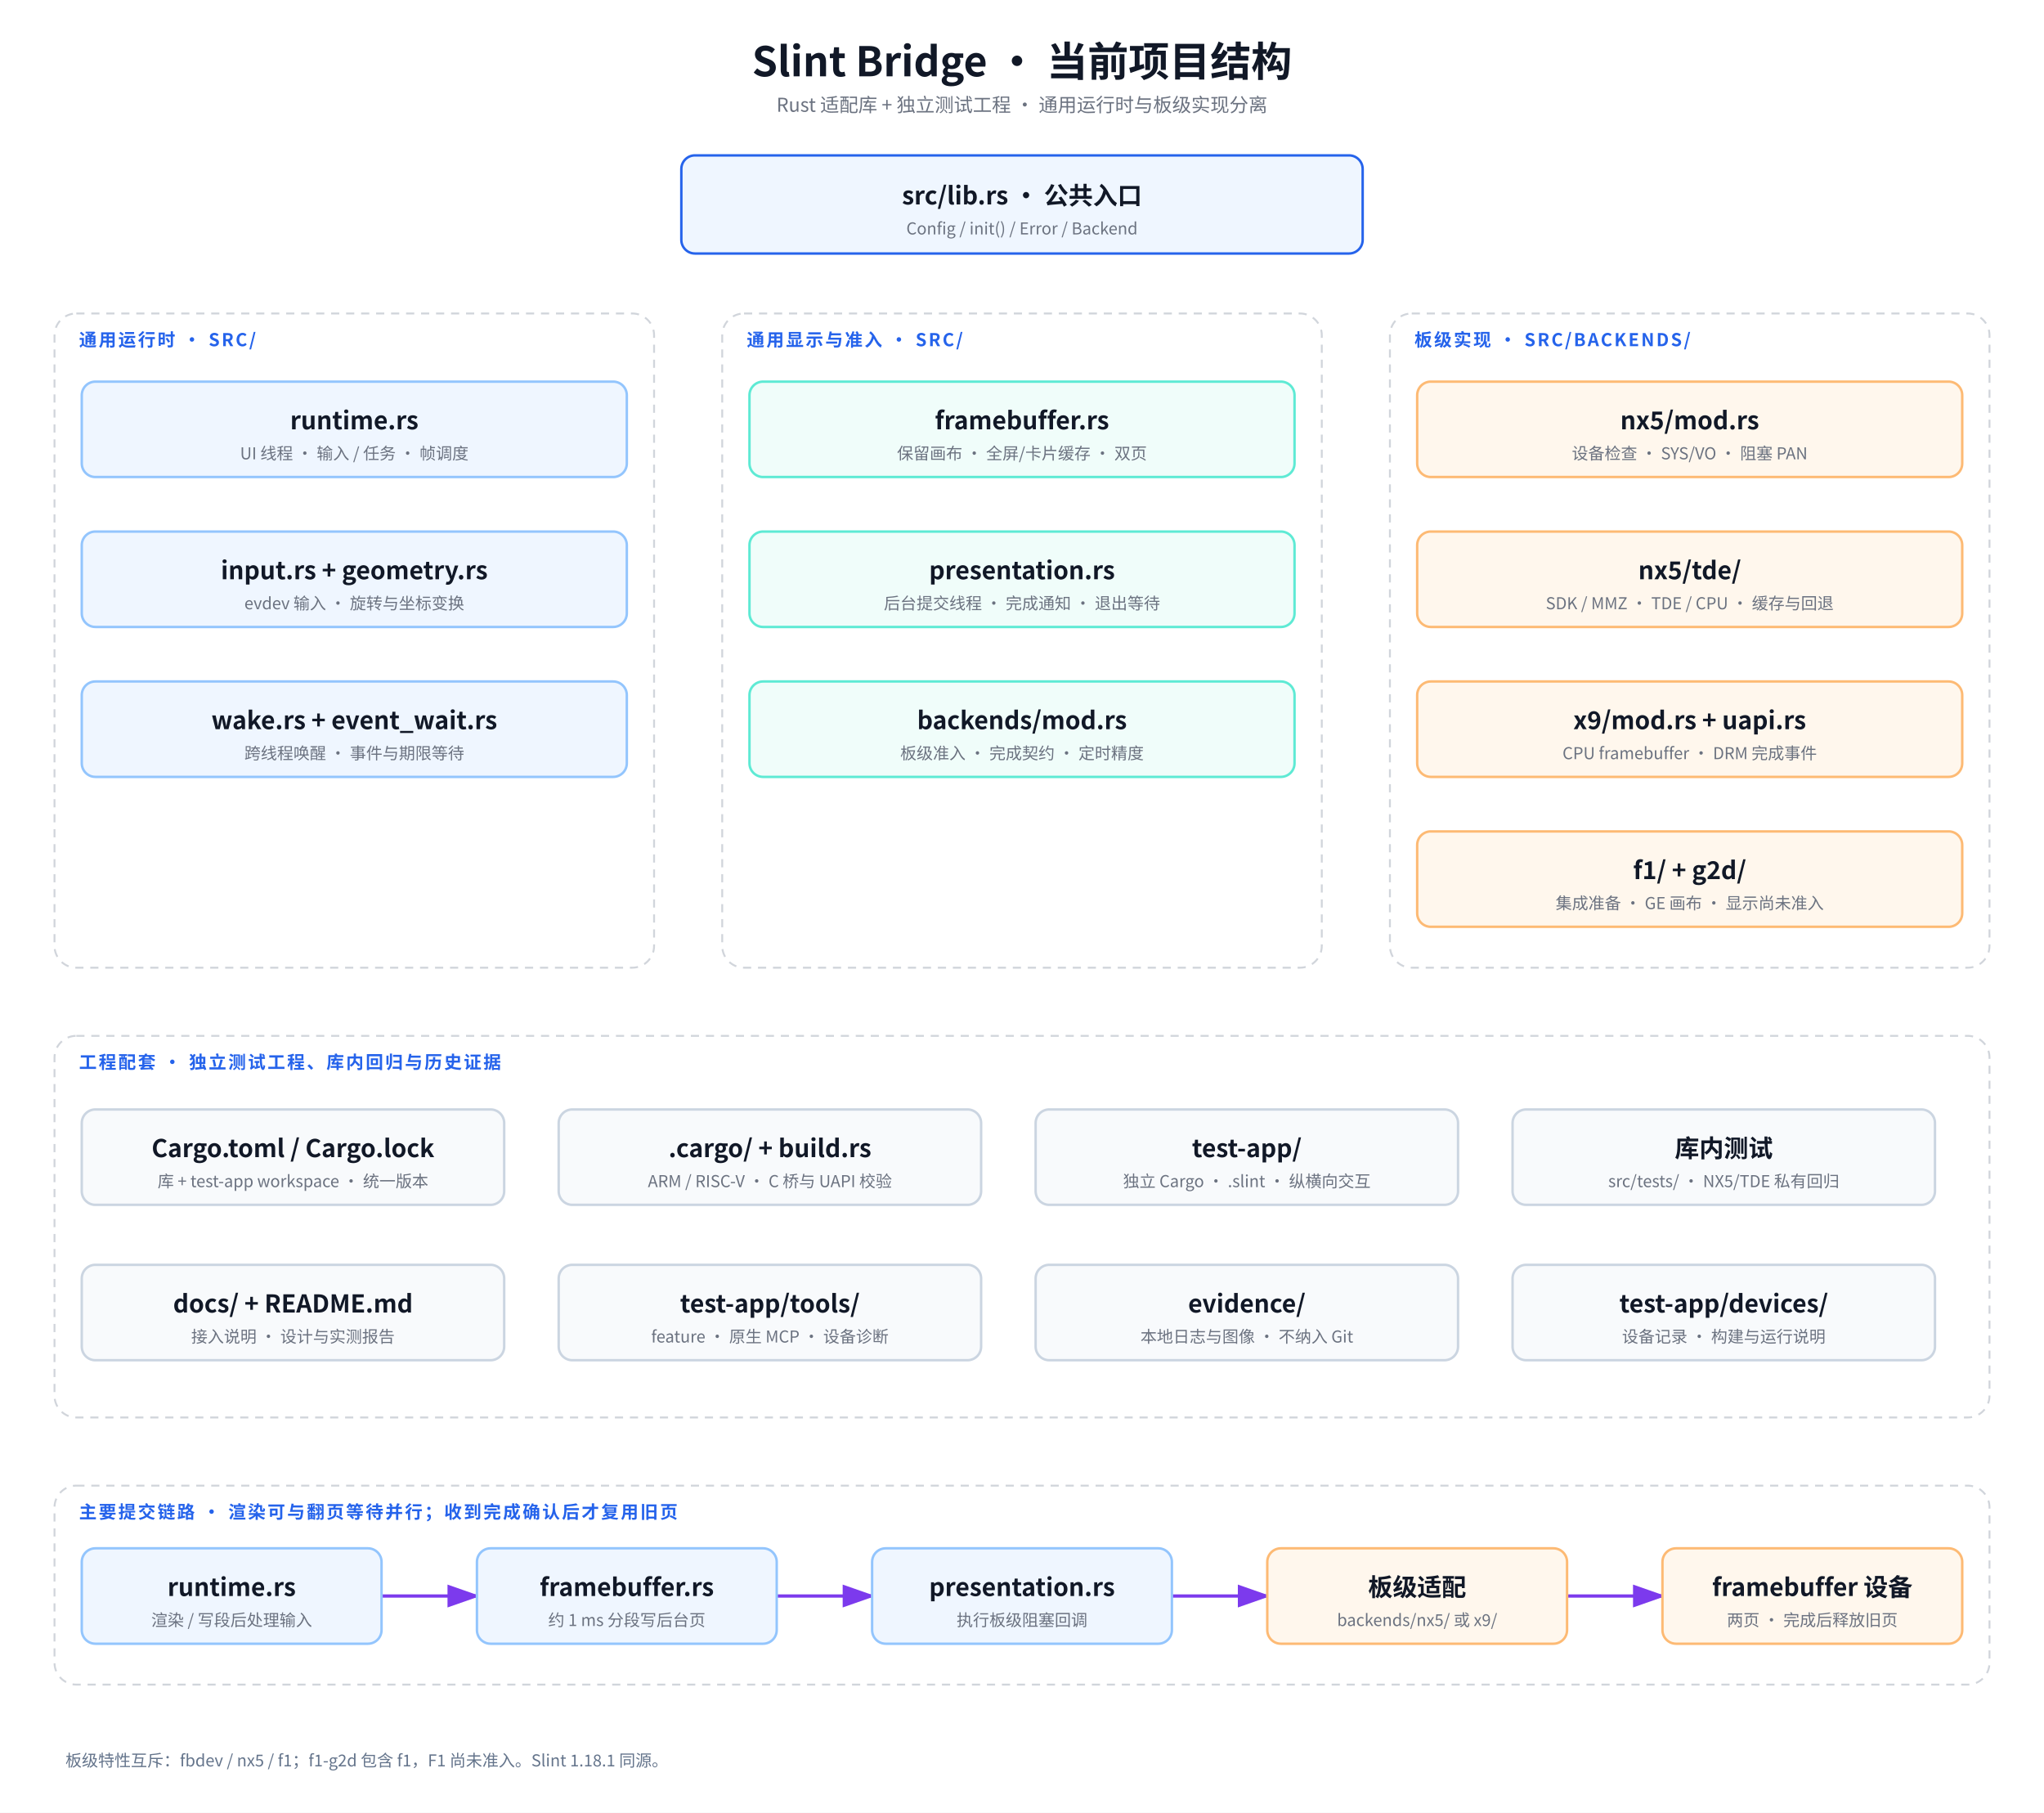
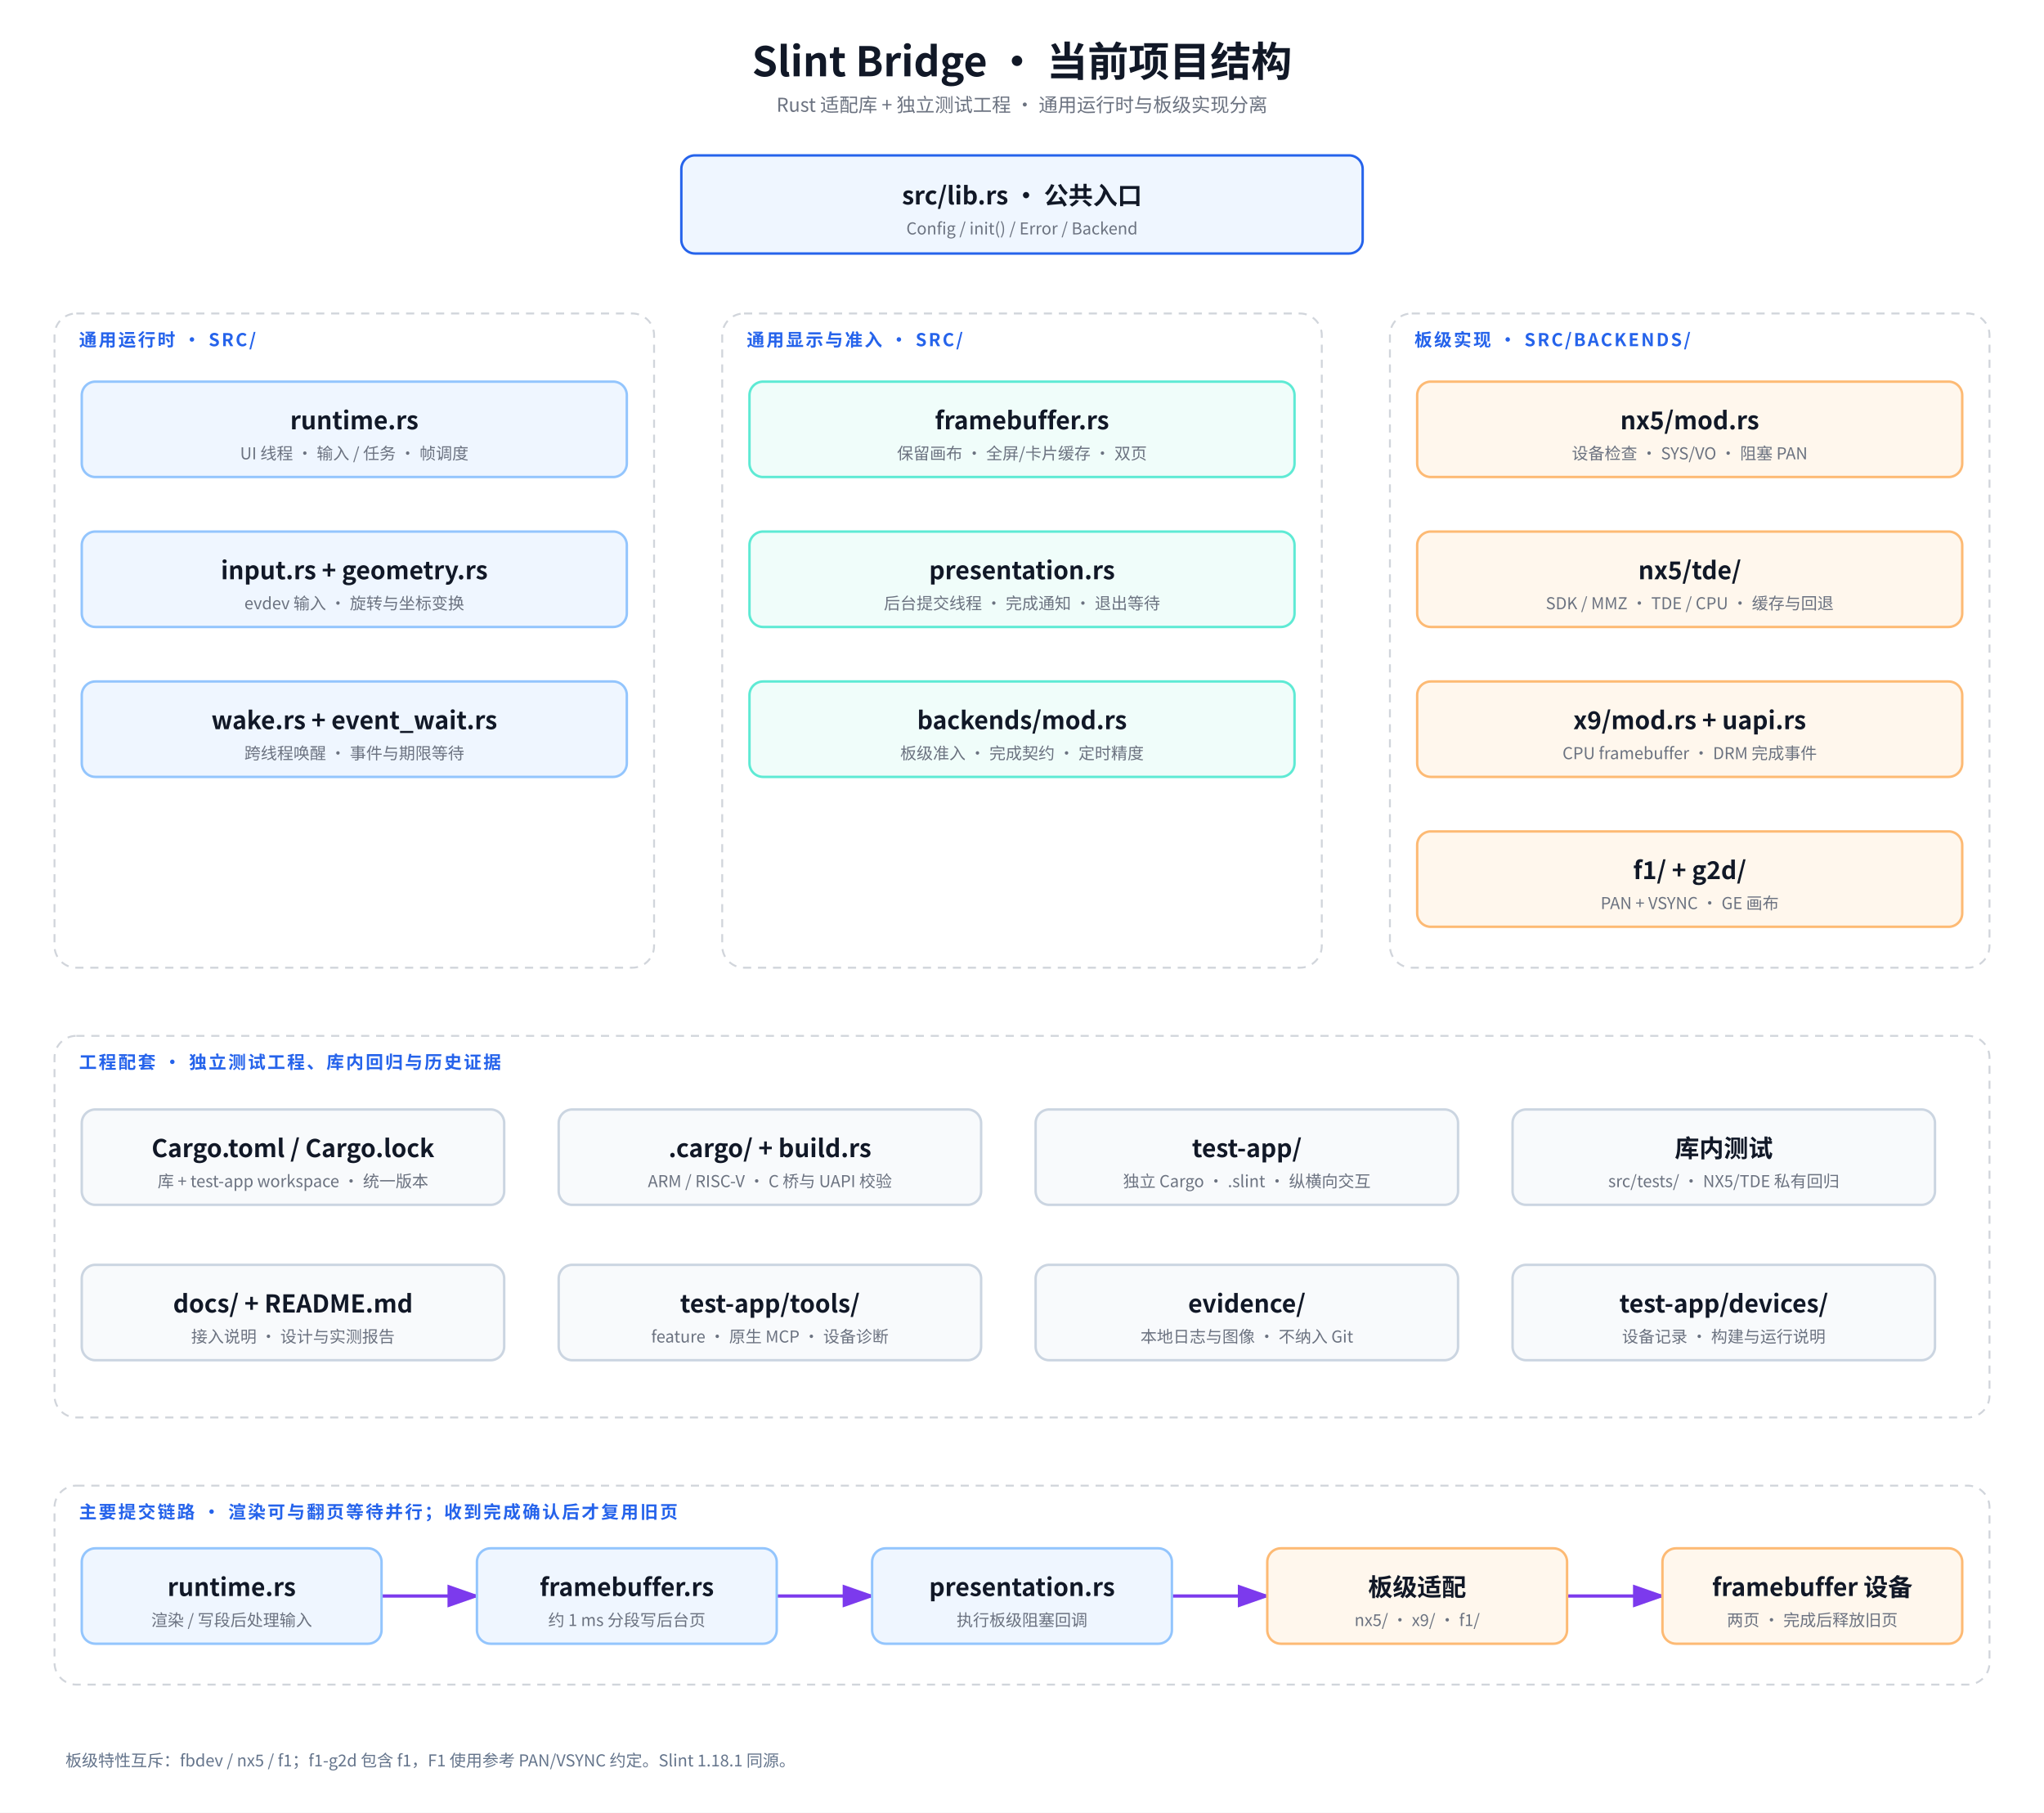
<svg xmlns="http://www.w3.org/2000/svg" viewBox="0 0 1500 1330" width="1500" height="1330" data-generator="fireworks-tech-graph" data-schema-version="1" data-text-metrics="heuristic-v1" data-style-id="1" data-visual-theme="Flat Icon" data-diagram-type="architecture" data-motion-scene="" data-semantic-profile="generic" data-semantic-valid="true" data-quality-profile="showcase" data-max-bends-per-edge="2" data-max-total-bends="8" data-max-route-stretch="1.35" data-max-bridged-crossings="0" data-min-node-gap="40.0" data-min-container-gutter="20.0" data-min-label-clearance="4.0" data-min-segment-length="16.0">
  <defs>
    <marker id="arrowA" markerWidth="10" markerHeight="7" refX="9" refY="3.5" orient="auto">
      <polygon points="0 0, 10 3.5, 0 7" fill="#7c3aed" />
    </marker>
    <marker id="arrowB" markerWidth="10" markerHeight="7" refX="9" refY="3.5" orient="auto">
      <polygon points="0 0, 10 3.5, 0 7" fill="#10b981" />
    </marker>
    <marker id="arrowC" markerWidth="10" markerHeight="7" refX="9" refY="3.5" orient="auto">
      <polygon points="0 0, 10 3.5, 0 7" fill="#2563eb" />
    </marker>
    <marker id="arrowE" markerWidth="10" markerHeight="7" refX="9" refY="3.5" orient="auto">
      <polygon points="0 0, 10 3.5, 0 7" fill="#f97316" />
    </marker>
    <marker id="arrowF" markerWidth="10" markerHeight="7" refX="9" refY="3.5" orient="auto">
      <polygon points="0 0, 10 3.5, 0 7" fill="#7c3aed" />
    </marker>
    <marker id="arrowG" markerWidth="10" markerHeight="7" refX="9" refY="3.5" orient="auto">
      <polygon points="0 0, 10 3.5, 0 7" fill="#ef4444" />
    </marker>
    <marker id="arrowH" markerWidth="10" markerHeight="7" refX="9" refY="3.5" orient="auto">
      <polygon points="0 0, 10 3.5, 0 7" fill="#6b7280" />
    </marker>
    <filter id="shadowSoft" x="-20%" y="-20%" width="140%" height="160%">
      <feDropShadow dx="0" dy="3" stdDeviation="6" flood-color="#0f172a" flood-opacity="0.12" />
    </filter>
    <filter id="shadowGlass" x="-20%" y="-20%" width="140%" height="160%">
      <feDropShadow dx="0" dy="10" stdDeviation="16" flood-color="#020617" flood-opacity="0.28" />
    </filter>
    <style>
    text { font-family: 'Noto Sans CJK SC', 'PingFang SC', 'Microsoft YaHei', sans-serif; }
    .title { font-size: 30px; font-weight: 700; fill: #111827; }
    .subtitle { font-size: 14px; font-weight: 500; fill: #6b7280; }
    .section { font-size: 13px; font-weight: 700; fill: #2563eb; letter-spacing: 1.4px; }
    .section-sub { font-size: 12px; font-weight: 500; fill: #64748b; }
    .node-title { font-weight: 700; fill: #111827; }
    .node-sub { font-weight: 500; fill: #6b7280; }
    .node-type { font-size: 12px; font-weight: 700; fill: #64748b; letter-spacing: 0.08em; }
    .arrow-label { font-size: 12px; font-weight: 600; fill: #6b7280; }
    .legend { font-size: 12px; font-weight: 500; fill: #6b7280; }
    .footnote { font-size: 12px; font-weight: 500; fill: #64748b; }
    .metric-label { font-size: 8.5px; font-weight: 700; fill: #64748b; text-transform: uppercase; }
    .metric-value { font-size: 9.5px; font-weight: 700; fill: #111827; }
    </style>
  </defs>
  <rect data-graph-role="background" width="1500.0" height="1330.0" fill="#ffffff" />
  <text x="750.0" y="56" text-anchor="middle" class="title">Slint Bridge · 当前项目结构</text>
  <text x="750.0" y="82" text-anchor="middle" class="subtitle">Rust 适配库 + 独立测试工程 · 通用运行时与板级实现分离</text>
  <g id="runtime_group" data-graph-role="container" data-container-id="runtime_group" data-semantic-role="boundary" data-graph-bounds="40,230,480,710">
    <rect data-graph-role="container" x="40.0" y="230.0" width="440.0" height="480.0" rx="16.0" fill="none" stroke="#d1d5db" stroke-width="1.4" stroke-dasharray="6 5" />
    <text x="58.0" y="254.0" class="section">通用运行时 · SRC/</text>
    <rect id="runtime_group-header" data-graph-role="reserved" data-reserved-kind="container-header" x="48" y="236" width="142.06" height="30" fill="none" stroke="none" />
  </g>
  <g id="display_group" data-graph-role="container" data-container-id="display_group" data-semantic-role="boundary" data-graph-bounds="530,230,970,710">
    <rect data-graph-role="container" x="530.0" y="230.0" width="440.0" height="480.0" rx="16.0" fill="none" stroke="#d1d5db" stroke-width="1.4" stroke-dasharray="6 5" />
    <text x="548.0" y="254.0" class="section">通用显示与准入 · SRC/</text>
    <rect id="display_group-header" data-graph-role="reserved" data-reserved-kind="container-header" x="538" y="236" width="168.06" height="30" fill="none" stroke="none" />
  </g>
  <g id="nx5_group" data-graph-role="container" data-container-id="nx5_group" data-semantic-role="boundary" data-graph-bounds="1020,230,1460,710">
    <rect data-graph-role="container" x="1020.0" y="230.0" width="440.0" height="480.0" rx="16.0" fill="none" stroke="#d1d5db" stroke-width="1.4" stroke-dasharray="6 5" />
    <text x="1038.0" y="254.0" class="section">板级实现 · SRC/BACKENDS/</text>
    <rect id="nx5_group-header" data-graph-role="reserved" data-reserved-kind="container-header" x="1028" y="236" width="196.92" height="30" fill="none" stroke="none" />
  </g>
  <g id="support" data-graph-role="container" data-container-id="support" data-semantic-role="boundary" data-graph-bounds="40,760,1460,1040">
    <rect data-graph-role="container" x="40.0" y="760.0" width="1420.0" height="280.0" rx="16.0" fill="none" stroke="#d1d5db" stroke-width="1.4" stroke-dasharray="6 5" />
    <text x="58.0" y="784.0" class="section">工程配套 · 独立测试工程、库内回归与历史证据</text>
    <rect id="support-header" data-graph-role="reserved" data-reserved-kind="container-header" x="48" y="766" width="306.9" height="30" fill="none" stroke="none" />
  </g>
  <g id="flow" data-graph-role="container" data-container-id="flow" data-semantic-role="boundary" data-graph-bounds="40,1090,1460,1236">
    <rect data-graph-role="container" x="40.0" y="1090.0" width="1420.0" height="146.0" rx="16.0" fill="none" stroke="#d1d5db" stroke-width="1.4" stroke-dasharray="6 5" />
    <text x="58.0" y="1114.0" class="section">主要提交链路 · 渲染可与翻页等待并行；收到完成确认后才复用旧页</text>
    <rect id="flow-header" data-graph-role="reserved" data-reserved-kind="container-header" x="48" y="1096" width="423.9" height="30" fill="none" stroke="none" />
  </g>
  <path id="flow_rt_flow_fb" data-graph-role="edge" data-edge-id="flow_rt_flow_fb" data-source="flow_rt" data-target="flow_fb" data-edge-kind="flow" data-topic-id="" data-flow="control" data-motion-role="" data-motion-stage="" data-motion-order="" data-protocol="" data-via="" data-critical-path-id="" data-critical-hop="" data-critical-hops="" data-critical="false" data-bends="0" data-route-stretch="1.0" data-bridges="" d="M 280,1171 L 350,1171" fill="none" stroke="#7c3aed" stroke-width="2.4" stroke-linecap="round" stroke-linejoin="round" marker-end="url(#arrowA)" />
  <path id="flow_fb_flow_pr" data-graph-role="edge" data-edge-id="flow_fb_flow_pr" data-source="flow_fb" data-target="flow_pr" data-edge-kind="flow" data-topic-id="" data-flow="control" data-motion-role="" data-motion-stage="" data-motion-order="" data-protocol="" data-via="" data-critical-path-id="" data-critical-hop="" data-critical-hops="" data-critical="false" data-bends="0" data-route-stretch="1.0" data-bridges="" d="M 570,1171 L 640,1171" fill="none" stroke="#7c3aed" stroke-width="2.4" stroke-linecap="round" stroke-linejoin="round" marker-end="url(#arrowA)" />
  <path id="flow_pr_flow_nx" data-graph-role="edge" data-edge-id="flow_pr_flow_nx" data-source="flow_pr" data-target="flow_nx" data-edge-kind="flow" data-topic-id="" data-flow="control" data-motion-role="" data-motion-stage="" data-motion-order="" data-protocol="" data-via="" data-critical-path-id="" data-critical-hop="" data-critical-hops="" data-critical="false" data-bends="0" data-route-stretch="1.0" data-bridges="" d="M 860,1171 L 930,1171" fill="none" stroke="#7c3aed" stroke-width="2.4" stroke-linecap="round" stroke-linejoin="round" marker-end="url(#arrowA)" />
  <path id="flow_nx_flow_dev" data-graph-role="edge" data-edge-id="flow_nx_flow_dev" data-source="flow_nx" data-target="flow_dev" data-edge-kind="flow" data-topic-id="" data-flow="control" data-motion-role="" data-motion-stage="" data-motion-order="" data-protocol="" data-via="" data-critical-path-id="" data-critical-hop="" data-critical-hops="" data-critical="false" data-bends="0" data-route-stretch="1.0" data-bridges="" d="M 1150,1171 L 1220,1171" fill="none" stroke="#7c3aed" stroke-width="2.4" stroke-linecap="round" stroke-linejoin="round" marker-end="url(#arrowA)" />
  <g id="node-public" data-graph-role="node" data-node-id="public" data-semantic-role="rect" data-motion-role="" data-motion-stage="" data-motion-order="" data-parent="" data-deployment-id="" data-topic-id="" data-span-id="" data-station-order="" data-status="" data-start-ms="" data-duration-ms="" data-parent-span="" data-graph-bounds="500,114,1000,186">
    <rect x="500.0" y="114.0" width="500.0" height="72.0" rx="10.0" fill="#eff6ff" stroke="#2563eb" stroke-width="1.8" />
    <text data-text-role="title" data-full-text="src/lib.rs · 公共入口" data-text-max-width="476.0" x="750.0" y="150.0" text-anchor="middle" class="node-title" font-size="18">src/lib.rs · 公共入口</text>
    <text data-text-role="subtitle" data-full-text="Config / init() / Error / Backend" data-text-max-width="476.0" x="750.0" y="172.0" text-anchor="middle" class="node-sub" font-size="12">Config / init() / Error / Backend</text>
  </g>
  <g id="node-runtime" data-graph-role="node" data-node-id="runtime" data-semantic-role="rect" data-motion-role="" data-motion-stage="" data-motion-order="" data-parent="" data-deployment-id="" data-topic-id="" data-span-id="" data-station-order="" data-status="" data-start-ms="" data-duration-ms="" data-parent-span="" data-graph-bounds="60,280,460,350">
    <rect x="60.0" y="280.0" width="400.0" height="70.0" rx="10.0" fill="#eff6ff" stroke="#93c5fd" stroke-width="1.8" />
    <text data-text-role="title" data-full-text="runtime.rs" data-text-max-width="376.0" x="260.0" y="315.0" text-anchor="middle" class="node-title" font-size="18">runtime.rs</text>
    <text data-text-role="subtitle" data-full-text="UI 线程 · 输入 / 任务 · 帧调度" data-text-max-width="376.0" x="260.0" y="337.0" text-anchor="middle" class="node-sub" font-size="12">UI 线程 · 输入 / 任务 · 帧调度</text>
  </g>
  <g id="node-input" data-graph-role="node" data-node-id="input" data-semantic-role="rect" data-motion-role="" data-motion-stage="" data-motion-order="" data-parent="" data-deployment-id="" data-topic-id="" data-span-id="" data-station-order="" data-status="" data-start-ms="" data-duration-ms="" data-parent-span="" data-graph-bounds="60,390,460,460">
    <rect x="60.0" y="390.0" width="400.0" height="70.0" rx="10.0" fill="#eff6ff" stroke="#93c5fd" stroke-width="1.8" />
    <text data-text-role="title" data-full-text="input.rs + geometry.rs" data-text-max-width="376.0" x="260.0" y="425.0" text-anchor="middle" class="node-title" font-size="18">input.rs + geometry.rs</text>
    <text data-text-role="subtitle" data-full-text="evdev 输入 · 旋转与坐标变换" data-text-max-width="376.0" x="260.0" y="447.0" text-anchor="middle" class="node-sub" font-size="12">evdev 输入 · 旋转与坐标变换</text>
  </g>
  <g id="node-wake" data-graph-role="node" data-node-id="wake" data-semantic-role="rect" data-motion-role="" data-motion-stage="" data-motion-order="" data-parent="" data-deployment-id="" data-topic-id="" data-span-id="" data-station-order="" data-status="" data-start-ms="" data-duration-ms="" data-parent-span="" data-graph-bounds="60,500,460,570">
    <rect x="60.0" y="500.0" width="400.0" height="70.0" rx="10.0" fill="#eff6ff" stroke="#93c5fd" stroke-width="1.8" />
    <text data-text-role="title" data-full-text="wake.rs + event_wait.rs" data-text-max-width="376.0" x="260.0" y="535.0" text-anchor="middle" class="node-title" font-size="18">wake.rs + event_wait.rs</text>
    <text data-text-role="subtitle" data-full-text="跨线程唤醒 · 事件与期限等待" data-text-max-width="376.0" x="260.0" y="557.0" text-anchor="middle" class="node-sub" font-size="12">跨线程唤醒 · 事件与期限等待</text>
  </g>
  <g id="node-framebuffer" data-graph-role="node" data-node-id="framebuffer" data-semantic-role="rect" data-motion-role="" data-motion-stage="" data-motion-order="" data-parent="" data-deployment-id="" data-topic-id="" data-span-id="" data-station-order="" data-status="" data-start-ms="" data-duration-ms="" data-parent-span="" data-graph-bounds="550,280,950,350">
    <rect x="550.0" y="280.0" width="400.0" height="70.0" rx="10.0" fill="#f0fdfa" stroke="#5eead4" stroke-width="1.8" />
    <text data-text-role="title" data-full-text="framebuffer.rs" data-text-max-width="376.0" x="750.0" y="315.0" text-anchor="middle" class="node-title" font-size="18">framebuffer.rs</text>
    <text data-text-role="subtitle" data-full-text="保留画布 · 全屏/卡片缓存 · 双页" data-text-max-width="376.0" x="750.0" y="337.0" text-anchor="middle" class="node-sub" font-size="12">保留画布 · 全屏/卡片缓存 · 双页</text>
  </g>
  <g id="node-presentation" data-graph-role="node" data-node-id="presentation" data-semantic-role="rect" data-motion-role="" data-motion-stage="" data-motion-order="" data-parent="" data-deployment-id="" data-topic-id="" data-span-id="" data-station-order="" data-status="" data-start-ms="" data-duration-ms="" data-parent-span="" data-graph-bounds="550,390,950,460">
    <rect x="550.0" y="390.0" width="400.0" height="70.0" rx="10.0" fill="#f0fdfa" stroke="#5eead4" stroke-width="1.8" />
    <text data-text-role="title" data-full-text="presentation.rs" data-text-max-width="376.0" x="750.0" y="425.0" text-anchor="middle" class="node-title" font-size="18">presentation.rs</text>
    <text data-text-role="subtitle" data-full-text="后台提交线程 · 完成通知 · 退出等待" data-text-max-width="376.0" x="750.0" y="447.0" text-anchor="middle" class="node-sub" font-size="12">后台提交线程 · 完成通知 · 退出等待</text>
  </g>
  <g id="node-admission" data-graph-role="node" data-node-id="admission" data-semantic-role="rect" data-motion-role="" data-motion-stage="" data-motion-order="" data-parent="" data-deployment-id="" data-topic-id="" data-span-id="" data-station-order="" data-status="" data-start-ms="" data-duration-ms="" data-parent-span="" data-graph-bounds="550,500,950,570">
    <rect x="550.0" y="500.0" width="400.0" height="70.0" rx="10.0" fill="#f0fdfa" stroke="#5eead4" stroke-width="1.8" />
    <text data-text-role="title" data-full-text="backends/mod.rs" data-text-max-width="376.0" x="750.0" y="535.0" text-anchor="middle" class="node-title" font-size="18">backends/mod.rs</text>
    <text data-text-role="subtitle" data-full-text="板级准入 · 完成契约 · 定时精度" data-text-max-width="376.0" x="750.0" y="557.0" text-anchor="middle" class="node-sub" font-size="12">板级准入 · 完成契约 · 定时精度</text>
  </g>
  <g id="node-nx5" data-graph-role="node" data-node-id="nx5" data-semantic-role="rect" data-motion-role="" data-motion-stage="" data-motion-order="" data-parent="" data-deployment-id="" data-topic-id="" data-span-id="" data-station-order="" data-status="" data-start-ms="" data-duration-ms="" data-parent-span="" data-graph-bounds="1040,280,1440,350">
    <rect x="1040.0" y="280.0" width="400.0" height="70.0" rx="10.0" fill="#fff7ed" stroke="#fdba74" stroke-width="1.8" />
    <text data-text-role="title" data-full-text="nx5/mod.rs" data-text-max-width="376.0" x="1240.0" y="315.0" text-anchor="middle" class="node-title" font-size="18">nx5/mod.rs</text>
    <text data-text-role="subtitle" data-full-text="设备检查 · SYS/VO · 阻塞 PAN" data-text-max-width="376.0" x="1240.0" y="337.0" text-anchor="middle" class="node-sub" font-size="12">设备检查 · SYS/VO · 阻塞 PAN</text>
  </g>
  <g id="node-tde" data-graph-role="node" data-node-id="tde" data-semantic-role="rect" data-motion-role="" data-motion-stage="" data-motion-order="" data-parent="" data-deployment-id="" data-topic-id="" data-span-id="" data-station-order="" data-status="" data-start-ms="" data-duration-ms="" data-parent-span="" data-graph-bounds="1040,390,1440,460">
    <rect x="1040.0" y="390.0" width="400.0" height="70.0" rx="10.0" fill="#fff7ed" stroke="#fdba74" stroke-width="1.8" />
    <text data-text-role="title" data-full-text="nx5/tde/" data-text-max-width="376.0" x="1240.0" y="425.0" text-anchor="middle" class="node-title" font-size="18">nx5/tde/</text>
    <text data-text-role="subtitle" data-full-text="SDK / MMZ · TDE / CPU · 缓存与回退" data-text-max-width="376.0" x="1240.0" y="447.0" text-anchor="middle" class="node-sub" font-size="12">SDK / MMZ · TDE / CPU · 缓存与回退</text>
  </g>
  <g id="node-native" data-graph-role="node" data-node-id="native" data-semantic-role="rect" data-motion-role="" data-motion-stage="" data-motion-order="" data-parent="" data-deployment-id="" data-topic-id="" data-span-id="" data-station-order="" data-status="" data-start-ms="" data-duration-ms="" data-parent-span="" data-graph-bounds="1040,500,1440,570">
    <rect x="1040.0" y="500.0" width="400.0" height="70.0" rx="10.0" fill="#fff7ed" stroke="#fdba74" stroke-width="1.8" />
    <text data-text-role="title" data-full-text="x9/mod.rs + uapi.rs" data-text-max-width="376.0" x="1240.0" y="535.0" text-anchor="middle" class="node-title" font-size="18">x9/mod.rs + uapi.rs</text>
    <text data-text-role="subtitle" data-full-text="CPU framebuffer · DRM 完成事件" data-text-max-width="376.0" x="1240.0" y="557.0" text-anchor="middle" class="node-sub" font-size="12">CPU framebuffer · DRM 完成事件</text>
  </g>
  <g id="node-f1" data-graph-role="node" data-node-id="f1" data-semantic-role="rect" data-motion-role="" data-motion-stage="" data-motion-order="" data-parent="" data-deployment-id="" data-topic-id="" data-span-id="" data-station-order="" data-status="" data-start-ms="" data-duration-ms="" data-parent-span="" data-graph-bounds="1040,610,1440,680">
    <rect x="1040.0" y="610.0" width="400.0" height="70.0" rx="10.0" fill="#fff7ed" stroke="#fdba74" stroke-width="1.8" />
    <text data-text-role="title" data-full-text="f1/ + g2d/" data-text-max-width="376.0" x="1240.0" y="645.0" text-anchor="middle" class="node-title" font-size="18">f1/ + g2d/</text>
-     <text data-text-role="subtitle" data-full-text="集成准备 · GE 画布 · 显示尚未准入" data-text-max-width="376.0" x="1240.0" y="667.0" text-anchor="middle" class="node-sub" font-size="12">集成准备 · GE 画布 · 显示尚未准入</text>
+     <text data-text-role="subtitle" data-full-text="PAN + VSYNC · GE 画布" data-text-max-width="376.0" x="1240.0" y="667.0" text-anchor="middle" class="node-sub" font-size="12">PAN + VSYNC · GE 画布</text>
  </g>
  <g id="node-cargo" data-graph-role="node" data-node-id="cargo" data-semantic-role="rect" data-motion-role="" data-motion-stage="" data-motion-order="" data-parent="" data-deployment-id="" data-topic-id="" data-span-id="" data-station-order="" data-status="" data-start-ms="" data-duration-ms="" data-parent-span="" data-graph-bounds="60,814,370,884">
    <rect x="60.0" y="814.0" width="310.0" height="70.0" rx="10.0" fill="#f8fafc" stroke="#cbd5e1" stroke-width="1.8" />
    <text data-text-role="title" data-full-text="Cargo.toml / Cargo.lock" data-text-max-width="286.0" x="215.0" y="849.0" text-anchor="middle" class="node-title" font-size="18">Cargo.toml / Cargo.lock</text>
    <text data-text-role="subtitle" data-full-text="库 + test-app workspace · 统一版本" data-text-max-width="286.0" x="215.0" y="871.0" text-anchor="middle" class="node-sub" font-size="12">库 + test-app workspace · 统一版本</text>
  </g>
  <g id="node-build" data-graph-role="node" data-node-id="build" data-semantic-role="rect" data-motion-role="" data-motion-stage="" data-motion-order="" data-parent="" data-deployment-id="" data-topic-id="" data-span-id="" data-station-order="" data-status="" data-start-ms="" data-duration-ms="" data-parent-span="" data-graph-bounds="410,814,720,884">
    <rect x="410.0" y="814.0" width="310.0" height="70.0" rx="10.0" fill="#f8fafc" stroke="#cbd5e1" stroke-width="1.8" />
    <text data-text-role="title" data-full-text=".cargo/ + build.rs" data-text-max-width="286.0" x="565.0" y="849.0" text-anchor="middle" class="node-title" font-size="18">.cargo/ + build.rs</text>
    <text data-text-role="subtitle" data-full-text="ARM / RISC-V · C 桥与 UAPI 校验" data-text-max-width="286.0" x="565.0" y="871.0" text-anchor="middle" class="node-sub" font-size="12">ARM / RISC-V · C 桥与 UAPI 校验</text>
  </g>
  <g id="node-examples" data-graph-role="node" data-node-id="examples" data-semantic-role="rect" data-motion-role="" data-motion-stage="" data-motion-order="" data-parent="" data-deployment-id="" data-topic-id="" data-span-id="" data-station-order="" data-status="" data-start-ms="" data-duration-ms="" data-parent-span="" data-graph-bounds="760,814,1070,884">
    <rect x="760.0" y="814.0" width="310.0" height="70.0" rx="10.0" fill="#f8fafc" stroke="#cbd5e1" stroke-width="1.8" />
    <text data-text-role="title" data-full-text="test-app/" data-text-max-width="286.0" x="915.0" y="849.0" text-anchor="middle" class="node-title" font-size="18">test-app/</text>
    <text data-text-role="subtitle" data-full-text="独立 Cargo · .slint · 纵横向交互" data-text-max-width="286.0" x="915.0" y="871.0" text-anchor="middle" class="node-sub" font-size="12">独立 Cargo · .slint · 纵横向交互</text>
  </g>
  <g id="node-tests" data-graph-role="node" data-node-id="tests" data-semantic-role="rect" data-motion-role="" data-motion-stage="" data-motion-order="" data-parent="" data-deployment-id="" data-topic-id="" data-span-id="" data-station-order="" data-status="" data-start-ms="" data-duration-ms="" data-parent-span="" data-graph-bounds="1110,814,1420,884">
    <rect x="1110.0" y="814.0" width="310.0" height="70.0" rx="10.0" fill="#f8fafc" stroke="#cbd5e1" stroke-width="1.8" />
    <text data-text-role="title" data-full-text="库内测试" data-text-max-width="286.0" x="1265.0" y="849.0" text-anchor="middle" class="node-title" font-size="18">库内测试</text>
    <text data-text-role="subtitle" data-full-text="src/tests/ · NX5/TDE 私有回归" data-text-max-width="286.0" x="1265.0" y="871.0" text-anchor="middle" class="node-sub" font-size="12">src/tests/ · NX5/TDE 私有回归</text>
  </g>
  <g id="node-docs" data-graph-role="node" data-node-id="docs" data-semantic-role="rect" data-motion-role="" data-motion-stage="" data-motion-order="" data-parent="" data-deployment-id="" data-topic-id="" data-span-id="" data-station-order="" data-status="" data-start-ms="" data-duration-ms="" data-parent-span="" data-graph-bounds="60,928,370,998">
    <rect x="60.0" y="928.0" width="310.0" height="70.0" rx="10.0" fill="#f8fafc" stroke="#cbd5e1" stroke-width="1.8" />
    <text data-text-role="title" data-full-text="docs/ + README.md" data-text-max-width="286.0" x="215.0" y="963.0" text-anchor="middle" class="node-title" font-size="18">docs/ + README.md</text>
    <text data-text-role="subtitle" data-full-text="接入说明 · 设计与实测报告" data-text-max-width="286.0" x="215.0" y="985.0" text-anchor="middle" class="node-sub" font-size="12">接入说明 · 设计与实测报告</text>
  </g>
  <g id="node-tools" data-graph-role="node" data-node-id="tools" data-semantic-role="rect" data-motion-role="" data-motion-stage="" data-motion-order="" data-parent="" data-deployment-id="" data-topic-id="" data-span-id="" data-station-order="" data-status="" data-start-ms="" data-duration-ms="" data-parent-span="" data-graph-bounds="410,928,720,998">
    <rect x="410.0" y="928.0" width="310.0" height="70.0" rx="10.0" fill="#f8fafc" stroke="#cbd5e1" stroke-width="1.8" />
    <text data-text-role="title" data-full-text="test-app/tools/" data-text-max-width="286.0" x="565.0" y="963.0" text-anchor="middle" class="node-title" font-size="18">test-app/tools/</text>
    <text data-text-role="subtitle" data-full-text="feature · 原生 MCP · 设备诊断" data-text-max-width="286.0" x="565.0" y="985.0" text-anchor="middle" class="node-sub" font-size="12">feature · 原生 MCP · 设备诊断</text>
  </g>
  <g id="node-evidence" data-graph-role="node" data-node-id="evidence" data-semantic-role="rect" data-motion-role="" data-motion-stage="" data-motion-order="" data-parent="" data-deployment-id="" data-topic-id="" data-span-id="" data-station-order="" data-status="" data-start-ms="" data-duration-ms="" data-parent-span="" data-graph-bounds="760,928,1070,998">
    <rect x="760.0" y="928.0" width="310.0" height="70.0" rx="10.0" fill="#f8fafc" stroke="#cbd5e1" stroke-width="1.8" />
    <text data-text-role="title" data-full-text="evidence/" data-text-max-width="286.0" x="915.0" y="963.0" text-anchor="middle" class="node-title" font-size="18">evidence/</text>
    <text data-text-role="subtitle" data-full-text="本地日志与图像 · 不纳入 Git" data-text-max-width="286.0" x="915.0" y="985.0" text-anchor="middle" class="node-sub" font-size="12">本地日志与图像 · 不纳入 Git</text>
  </g>
  <g id="node-environment" data-graph-role="node" data-node-id="environment" data-semantic-role="rect" data-motion-role="" data-motion-stage="" data-motion-order="" data-parent="" data-deployment-id="" data-topic-id="" data-span-id="" data-station-order="" data-status="" data-start-ms="" data-duration-ms="" data-parent-span="" data-graph-bounds="1110,928,1420,998">
    <rect x="1110.0" y="928.0" width="310.0" height="70.0" rx="10.0" fill="#f8fafc" stroke="#cbd5e1" stroke-width="1.8" />
    <text data-text-role="title" data-full-text="test-app/devices/" data-text-max-width="286.0" x="1265.0" y="963.0" text-anchor="middle" class="node-title" font-size="18">test-app/devices/</text>
    <text data-text-role="subtitle" data-full-text="设备记录 · 构建与运行说明" data-text-max-width="286.0" x="1265.0" y="985.0" text-anchor="middle" class="node-sub" font-size="12">设备记录 · 构建与运行说明</text>
  </g>
  <g id="node-flow_rt" data-graph-role="node" data-node-id="flow_rt" data-semantic-role="rect" data-motion-role="" data-motion-stage="" data-motion-order="" data-parent="" data-deployment-id="" data-topic-id="" data-span-id="" data-station-order="" data-status="" data-start-ms="" data-duration-ms="" data-parent-span="" data-graph-bounds="60,1136,280,1206">
    <rect x="60.0" y="1136.0" width="220.0" height="70.0" rx="10.0" fill="#eff6ff" stroke="#93c5fd" stroke-width="1.8" />
    <text data-text-role="title" data-full-text="runtime.rs" data-text-max-width="196.0" x="170.0" y="1171.0" text-anchor="middle" class="node-title" font-size="18">runtime.rs</text>
    <text data-text-role="subtitle" data-full-text="渲染 / 写段后处理输入" data-text-max-width="196.0" x="170.0" y="1193.0" text-anchor="middle" class="node-sub" font-size="12">渲染 / 写段后处理输入</text>
  </g>
  <g id="node-flow_fb" data-graph-role="node" data-node-id="flow_fb" data-semantic-role="rect" data-motion-role="" data-motion-stage="" data-motion-order="" data-parent="" data-deployment-id="" data-topic-id="" data-span-id="" data-station-order="" data-status="" data-start-ms="" data-duration-ms="" data-parent-span="" data-graph-bounds="350,1136,570,1206">
    <rect x="350.0" y="1136.0" width="220.0" height="70.0" rx="10.0" fill="#eff6ff" stroke="#93c5fd" stroke-width="1.8" />
    <text data-text-role="title" data-full-text="framebuffer.rs" data-text-max-width="196.0" x="460.0" y="1171.0" text-anchor="middle" class="node-title" font-size="18">framebuffer.rs</text>
    <text data-text-role="subtitle" data-full-text="约 1 ms 分段写后台页" data-text-max-width="196.0" x="460.0" y="1193.0" text-anchor="middle" class="node-sub" font-size="12">约 1 ms 分段写后台页</text>
  </g>
  <g id="node-flow_pr" data-graph-role="node" data-node-id="flow_pr" data-semantic-role="rect" data-motion-role="" data-motion-stage="" data-motion-order="" data-parent="" data-deployment-id="" data-topic-id="" data-span-id="" data-station-order="" data-status="" data-start-ms="" data-duration-ms="" data-parent-span="" data-graph-bounds="640,1136,860,1206">
    <rect x="640.0" y="1136.0" width="220.0" height="70.0" rx="10.0" fill="#eff6ff" stroke="#93c5fd" stroke-width="1.8" />
    <text data-text-role="title" data-full-text="presentation.rs" data-text-max-width="196.0" x="750.0" y="1171.0" text-anchor="middle" class="node-title" font-size="18">presentation.rs</text>
    <text data-text-role="subtitle" data-full-text="执行板级阻塞回调" data-text-max-width="196.0" x="750.0" y="1193.0" text-anchor="middle" class="node-sub" font-size="12">执行板级阻塞回调</text>
  </g>
  <g id="node-flow_nx" data-graph-role="node" data-node-id="flow_nx" data-semantic-role="rect" data-motion-role="" data-motion-stage="" data-motion-order="" data-parent="" data-deployment-id="" data-topic-id="" data-span-id="" data-station-order="" data-status="" data-start-ms="" data-duration-ms="" data-parent-span="" data-graph-bounds="930,1136,1150,1206">
    <rect x="930.0" y="1136.0" width="220.0" height="70.0" rx="10.0" fill="#fff7ed" stroke="#fdba74" stroke-width="1.8" />
    <text data-text-role="title" data-full-text="板级适配" data-text-max-width="196.0" x="1040.0" y="1171.0" text-anchor="middle" class="node-title" font-size="18">板级适配</text>
-     <text data-text-role="subtitle" data-full-text="backends/nx5/ 或 x9/" data-text-max-width="196.0" x="1040.0" y="1193.0" text-anchor="middle" class="node-sub" font-size="12">backends/nx5/ 或 x9/</text>
+     <text data-text-role="subtitle" data-full-text="nx5/ · x9/ · f1/" data-text-max-width="196.0" x="1040.0" y="1193.0" text-anchor="middle" class="node-sub" font-size="12">nx5/ · x9/ · f1/</text>
  </g>
  <g id="node-flow_dev" data-graph-role="node" data-node-id="flow_dev" data-semantic-role="rect" data-motion-role="" data-motion-stage="" data-motion-order="" data-parent="" data-deployment-id="" data-topic-id="" data-span-id="" data-station-order="" data-status="" data-start-ms="" data-duration-ms="" data-parent-span="" data-graph-bounds="1220,1136,1440,1206">
    <rect x="1220.0" y="1136.0" width="220.0" height="70.0" rx="10.0" fill="#fff7ed" stroke="#fdba74" stroke-width="1.8" />
    <text data-text-role="title" data-full-text="framebuffer 设备" data-text-max-width="196.0" x="1330.0" y="1171.0" text-anchor="middle" class="node-title" font-size="18">framebuffer 设备</text>
    <text data-text-role="subtitle" data-full-text="两页 · 完成后释放旧页" data-text-max-width="196.0" x="1330.0" y="1193.0" text-anchor="middle" class="node-sub" font-size="12">两页 · 完成后释放旧页</text>
  </g>
-   <g id="footer" data-graph-role="reserved" data-graph-bounds="48,1284,475,1300">
-     <text x="48.0" y="1296.0" class="footnote">板级特性互斥：fbdev / nx5 / f1；f1-g2d 包含 f1，F1 尚未准入。Slint 1.18.1 同源。</text>
+   <g id="footer" data-graph-role="reserved" data-graph-bounds="48,1284,566,1300">
+     <text x="48.0" y="1296.0" class="footnote">板级特性互斥：fbdev / nx5 / f1；f1-g2d 包含 f1，F1 使用参考 PAN/VSYNC 约定。Slint 1.18.1 同源。</text>
  </g>
</svg>
